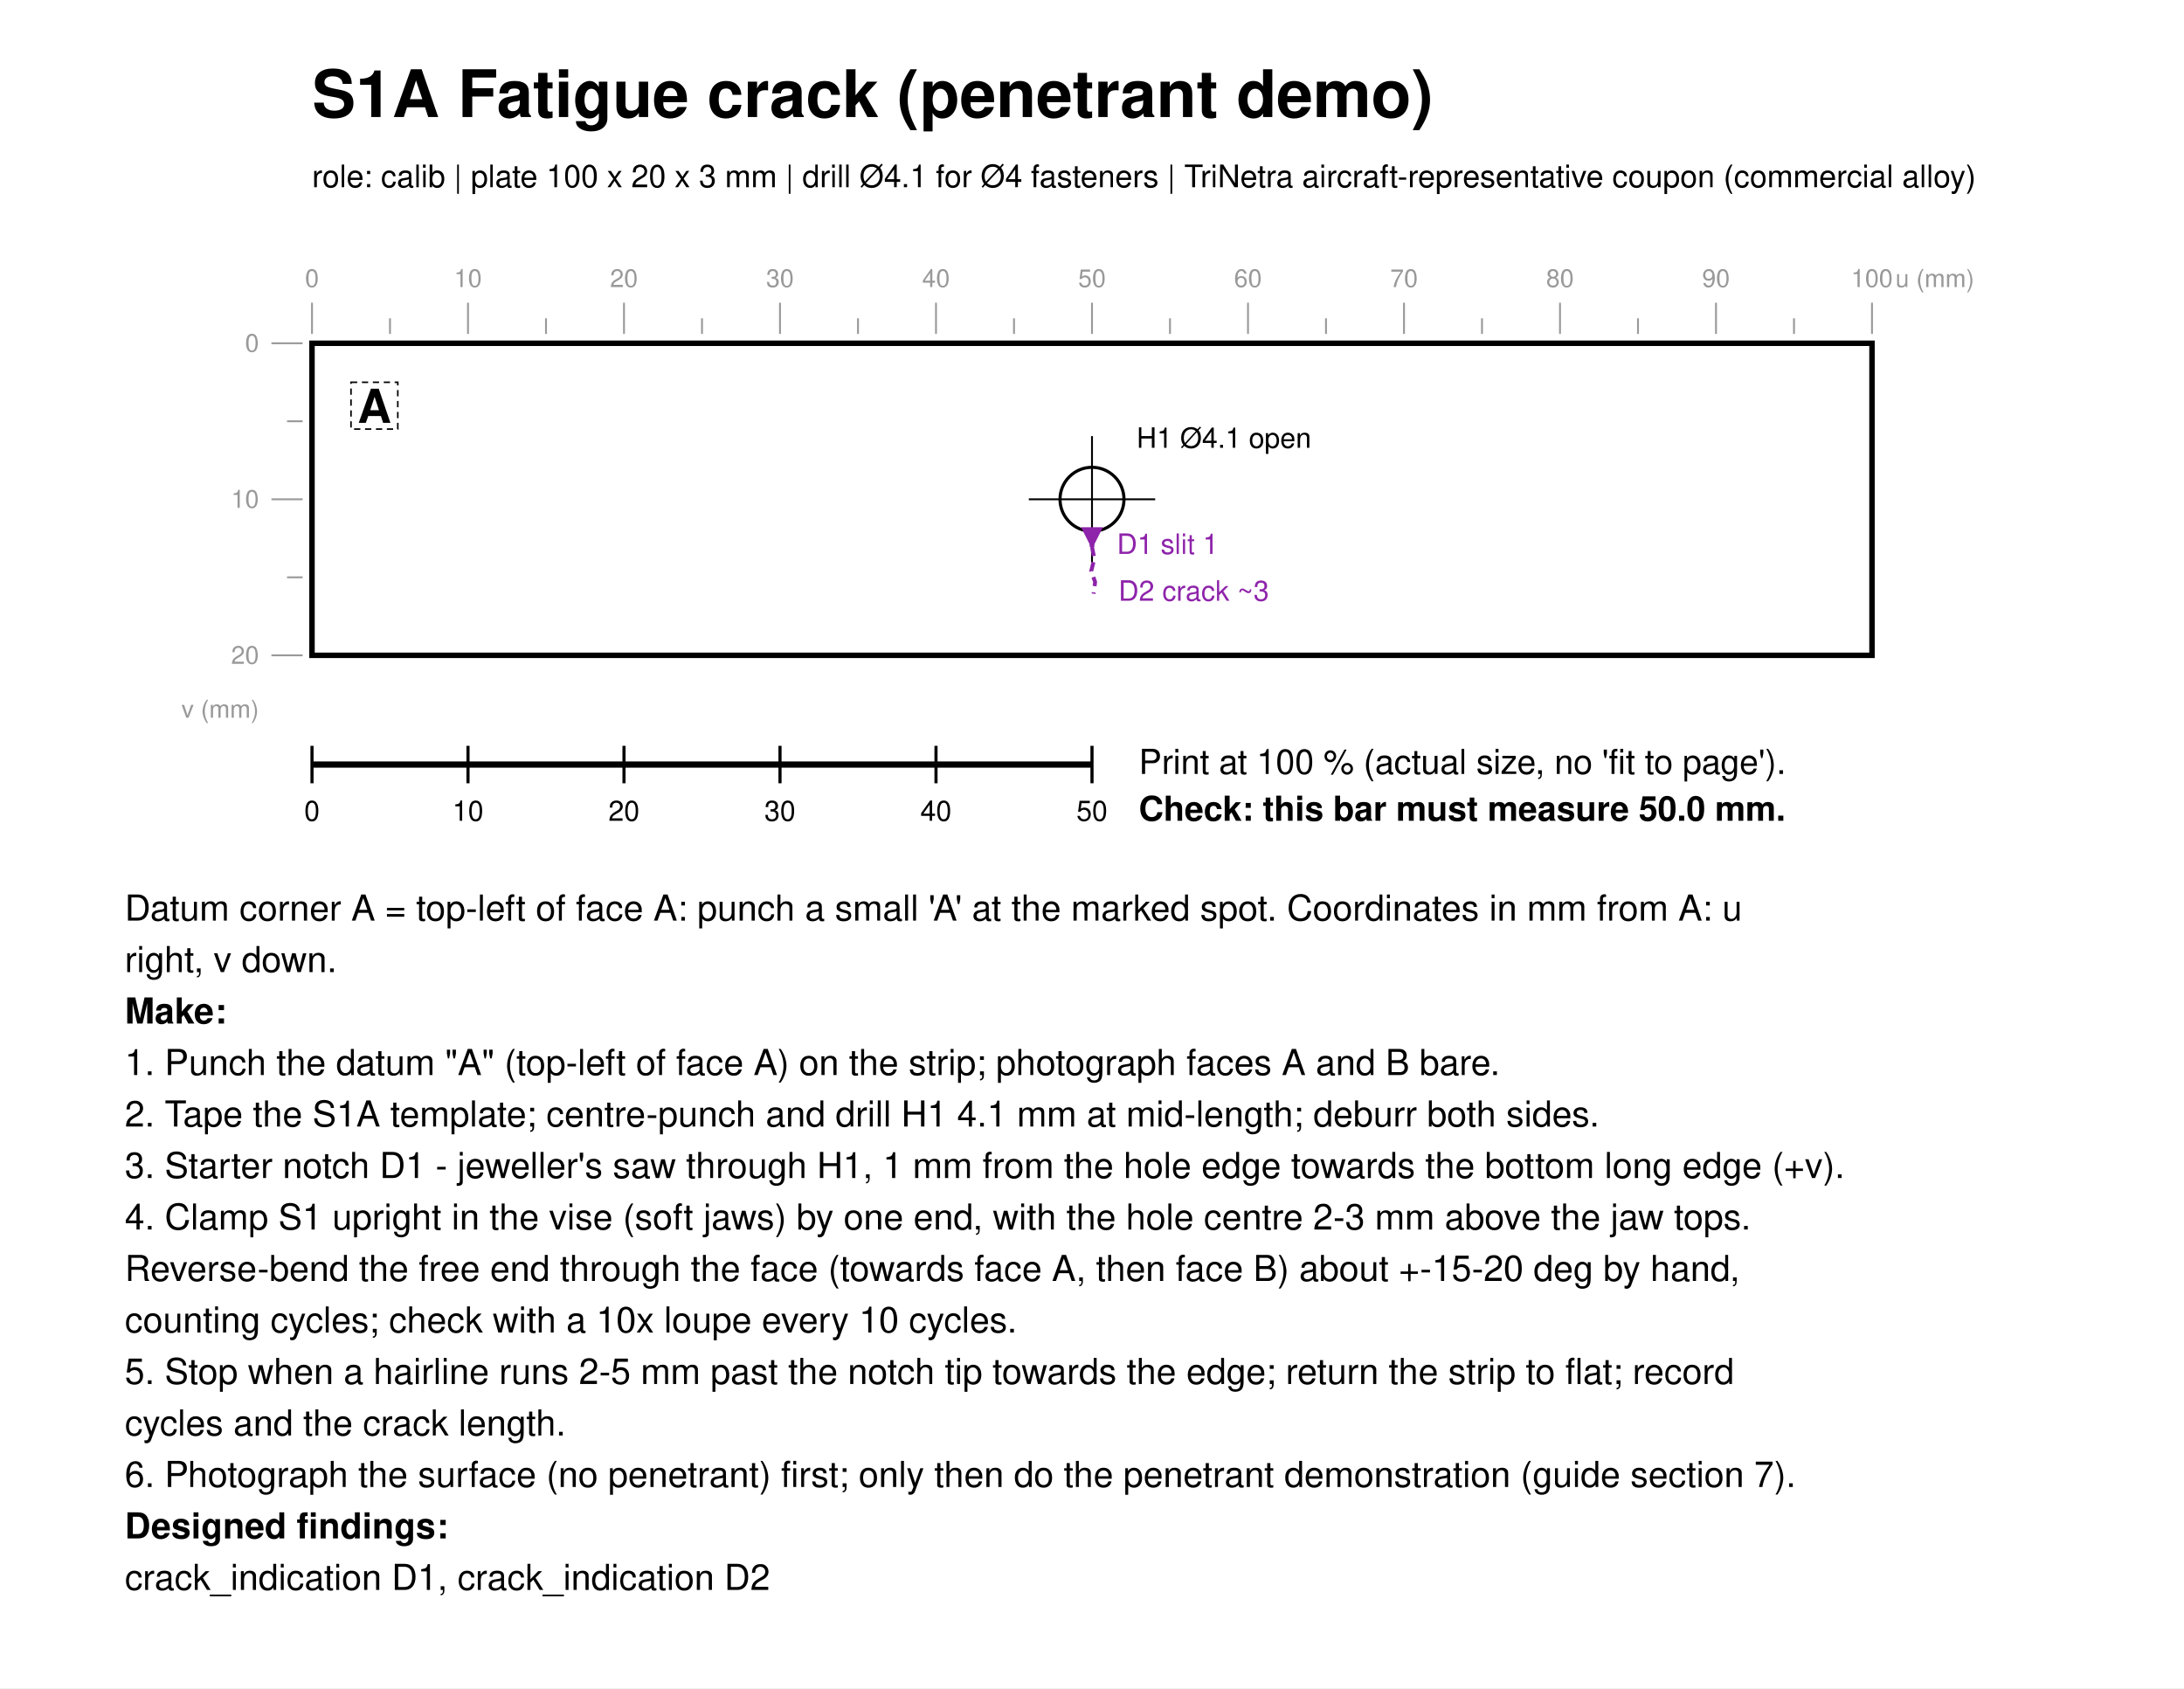
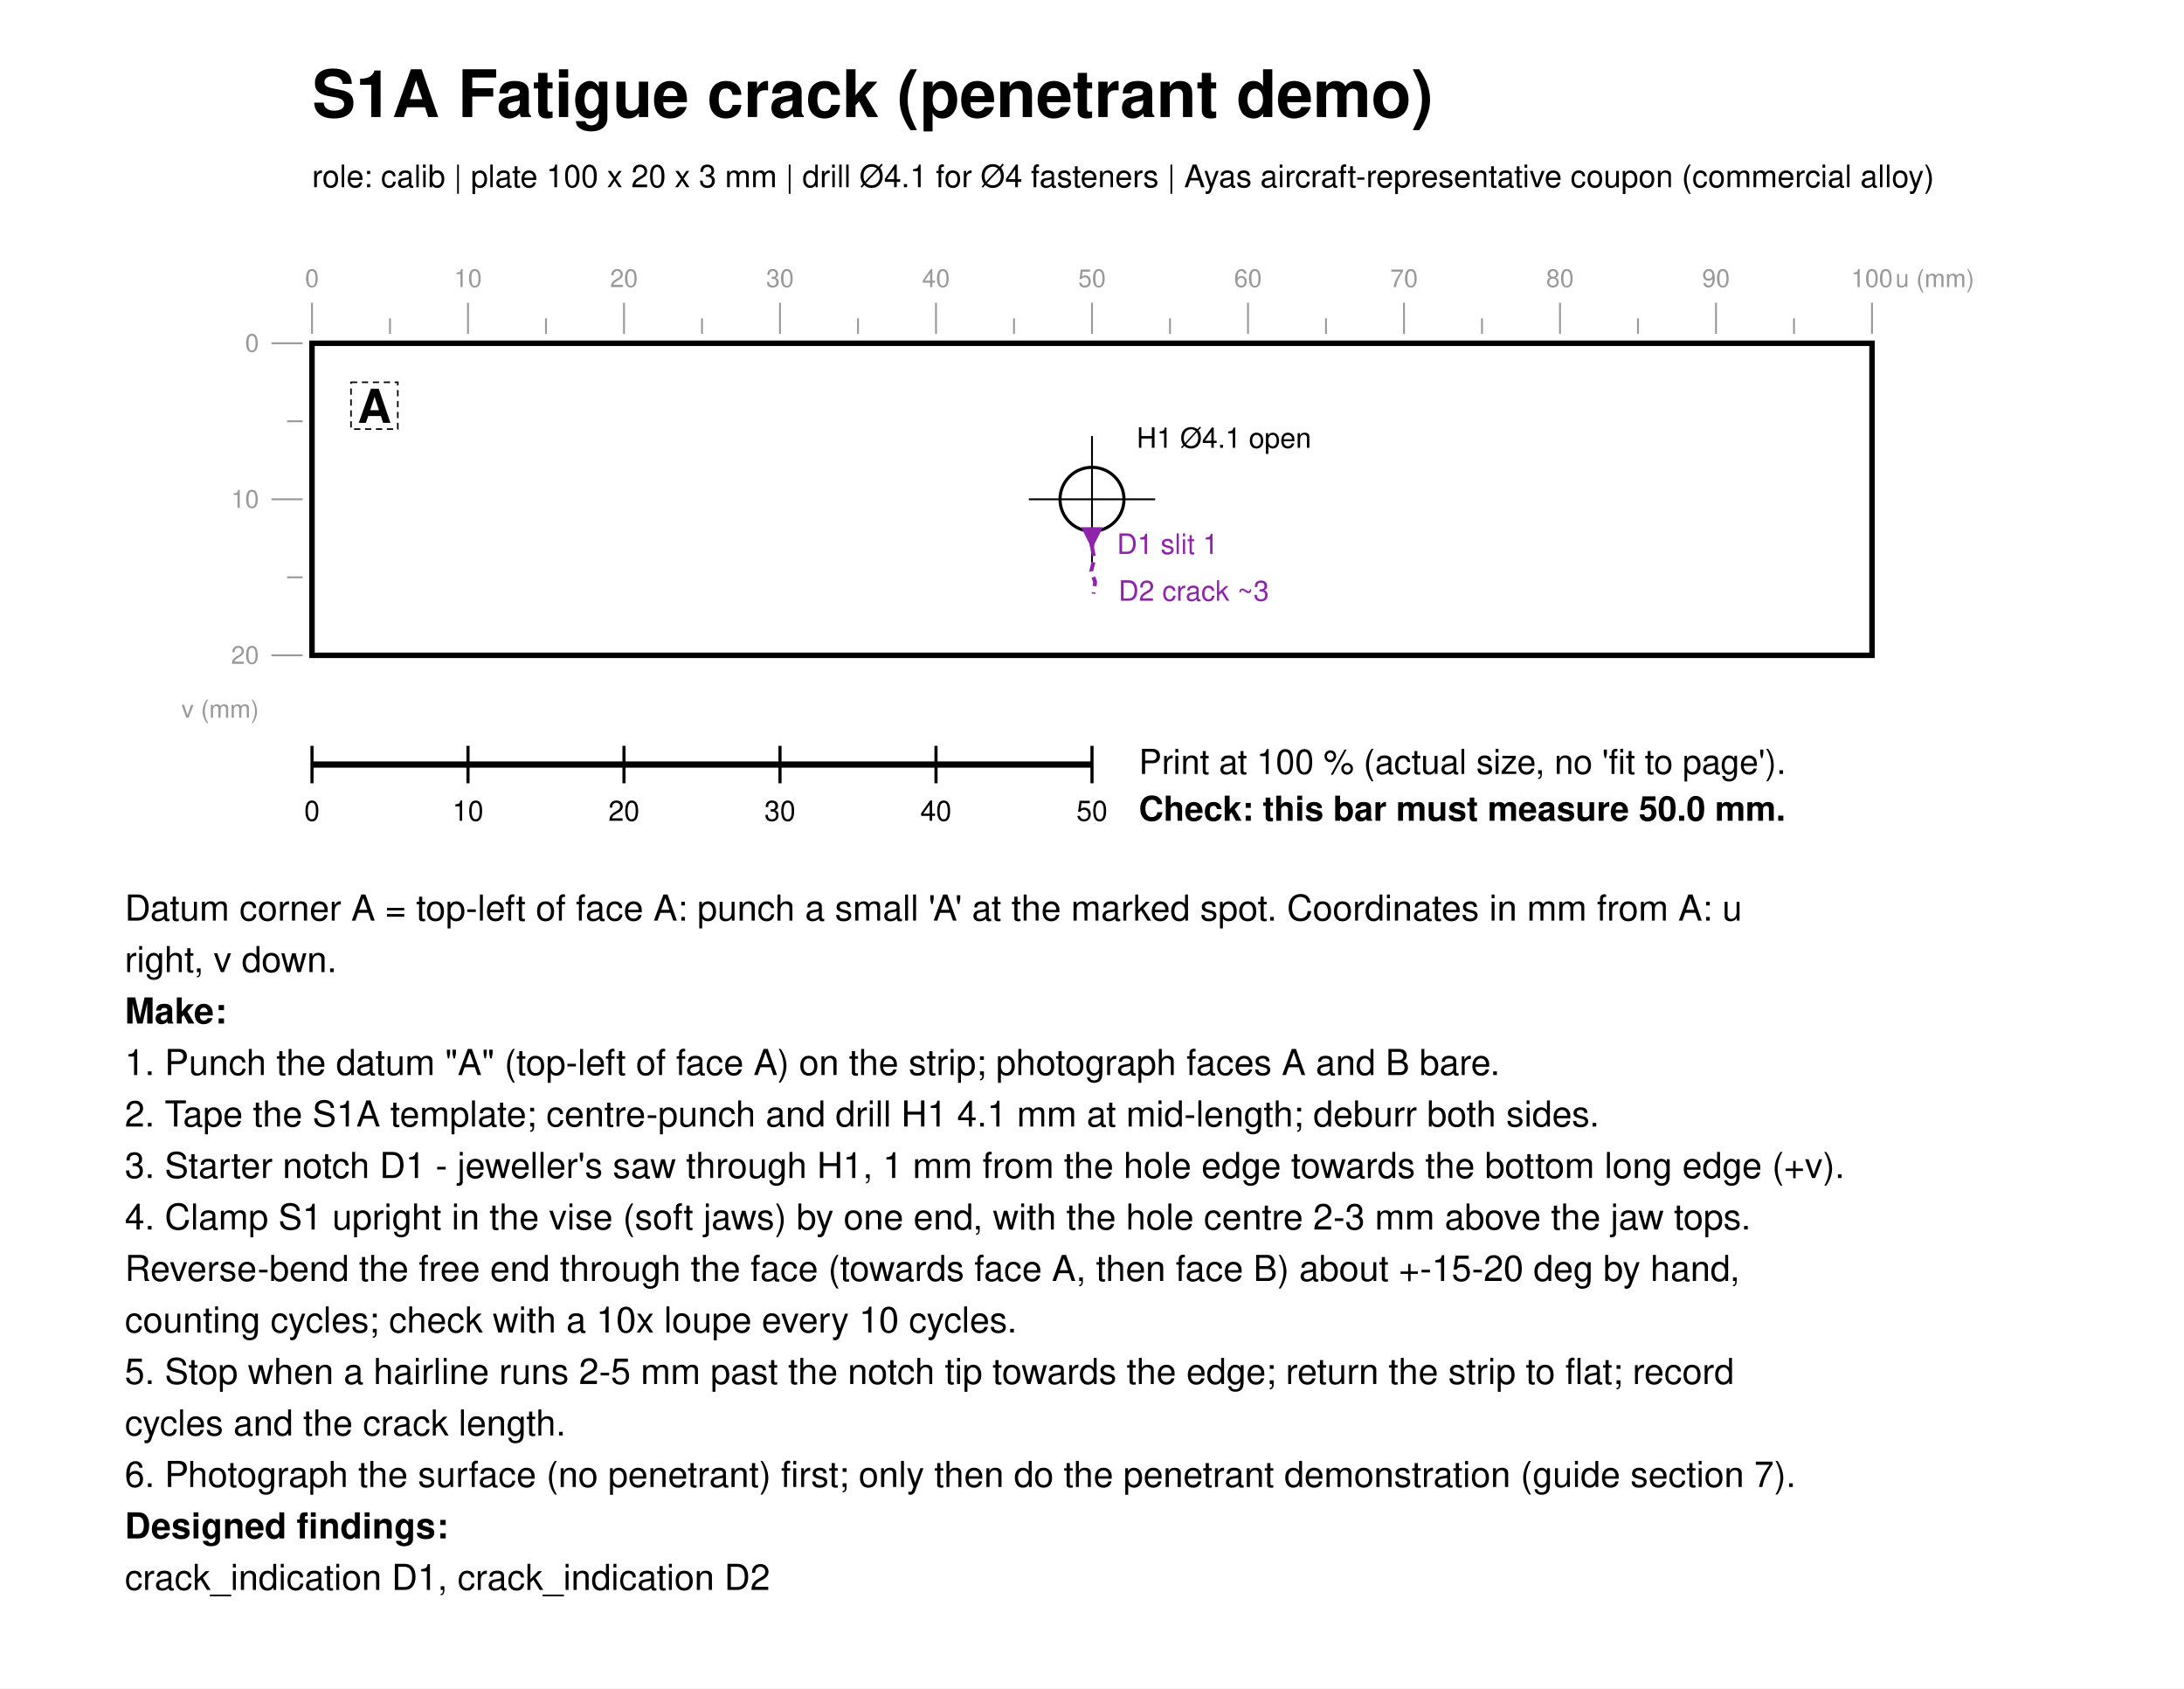
<svg xmlns="http://www.w3.org/2000/svg" width="140mm" height="108.2mm" viewBox="0 0 140 108.2" font-family="Helvetica, Arial, sans-serif">
  <defs>
    <pattern id="hatch-corrosion" patternUnits="userSpaceOnUse" width="0.8" height="0.8" patternTransform="rotate(45)">
      <path d="M0 0.4H0.8" stroke="#b35a00" stroke-width="0.15" />
    </pattern>
    <pattern id="hatch-scratch" patternUnits="userSpaceOnUse" width="0.8" height="0.8" patternTransform="rotate(0)">
      <path d="M0 0.4H0.8" stroke="#1f5fbf" stroke-width="0.15" />
    </pattern>
    <marker id="arrow" viewBox="0 0 10 10" refX="9" refY="5" markerUnits="userSpaceOnUse" markerWidth="1.4" markerHeight="1.4" orient="auto">
      <path d="M0 0L10 5L0 10z" fill="#8e24aa" />
    </marker>
  </defs>
  <rect x="0" y="0" width="140" height="108.2" fill="#ffffff" />
  <text x="20" y="7.5" font-size="4.2" fill="#000" text-anchor="start" font-weight="bold">S1A  Fatigue crack (penetrant demo)</text>
-   <text x="20" y="12" font-size="2" fill="#000" text-anchor="start" font-weight="normal">role: calib  |  plate 100 x 20 x 3 mm  |  drill Ø4.1 for Ø4 fasteners  |  TriNetra aircraft-representative coupon (commercial alloy)</text>
+   <text x="20" y="12" font-size="2" fill="#000" text-anchor="start" font-weight="normal">role: calib  |  plate 100 x 20 x 3 mm  |  drill Ø4.1 for Ø4 fasteners  |  Ayas aircraft-representative coupon (commercial alloy)</text>
  <g transform="translate(20 22)">
    <line x1="0" y1="-0.6" x2="0" y2="-2.6" stroke="#999999" stroke-width="0.12" />
    <text x="0" y="-3.6" font-size="1.6" fill="#999999" text-anchor="middle" font-weight="normal">0</text>
    <line x1="5" y1="-0.6" x2="5" y2="-1.6" stroke="#999999" stroke-width="0.12" />
    <line x1="10" y1="-0.6" x2="10" y2="-2.6" stroke="#999999" stroke-width="0.12" />
    <text x="10" y="-3.6" font-size="1.6" fill="#999999" text-anchor="middle" font-weight="normal">10</text>
    <line x1="15" y1="-0.6" x2="15" y2="-1.6" stroke="#999999" stroke-width="0.12" />
    <line x1="20" y1="-0.6" x2="20" y2="-2.6" stroke="#999999" stroke-width="0.12" />
    <text x="20" y="-3.6" font-size="1.6" fill="#999999" text-anchor="middle" font-weight="normal">20</text>
    <line x1="25" y1="-0.6" x2="25" y2="-1.6" stroke="#999999" stroke-width="0.12" />
    <line x1="30" y1="-0.6" x2="30" y2="-2.6" stroke="#999999" stroke-width="0.12" />
    <text x="30" y="-3.6" font-size="1.6" fill="#999999" text-anchor="middle" font-weight="normal">30</text>
    <line x1="35" y1="-0.6" x2="35" y2="-1.6" stroke="#999999" stroke-width="0.12" />
    <line x1="40" y1="-0.6" x2="40" y2="-2.6" stroke="#999999" stroke-width="0.12" />
    <text x="40" y="-3.6" font-size="1.6" fill="#999999" text-anchor="middle" font-weight="normal">40</text>
    <line x1="45" y1="-0.6" x2="45" y2="-1.6" stroke="#999999" stroke-width="0.12" />
    <line x1="50" y1="-0.6" x2="50" y2="-2.6" stroke="#999999" stroke-width="0.12" />
    <text x="50" y="-3.6" font-size="1.6" fill="#999999" text-anchor="middle" font-weight="normal">50</text>
    <line x1="55" y1="-0.6" x2="55" y2="-1.6" stroke="#999999" stroke-width="0.12" />
    <line x1="60" y1="-0.6" x2="60" y2="-2.6" stroke="#999999" stroke-width="0.12" />
    <text x="60" y="-3.6" font-size="1.6" fill="#999999" text-anchor="middle" font-weight="normal">60</text>
    <line x1="65" y1="-0.6" x2="65" y2="-1.6" stroke="#999999" stroke-width="0.12" />
    <line x1="70" y1="-0.6" x2="70" y2="-2.6" stroke="#999999" stroke-width="0.12" />
    <text x="70" y="-3.6" font-size="1.6" fill="#999999" text-anchor="middle" font-weight="normal">70</text>
    <line x1="75" y1="-0.6" x2="75" y2="-1.6" stroke="#999999" stroke-width="0.12" />
    <line x1="80" y1="-0.6" x2="80" y2="-2.6" stroke="#999999" stroke-width="0.12" />
    <text x="80" y="-3.6" font-size="1.6" fill="#999999" text-anchor="middle" font-weight="normal">80</text>
    <line x1="85" y1="-0.6" x2="85" y2="-1.6" stroke="#999999" stroke-width="0.12" />
    <line x1="90" y1="-0.6" x2="90" y2="-2.6" stroke="#999999" stroke-width="0.12" />
    <text x="90" y="-3.6" font-size="1.6" fill="#999999" text-anchor="middle" font-weight="normal">90</text>
    <line x1="95" y1="-0.6" x2="95" y2="-1.6" stroke="#999999" stroke-width="0.12" />
    <line x1="100" y1="-0.6" x2="100" y2="-2.6" stroke="#999999" stroke-width="0.12" />
    <text x="100" y="-3.6" font-size="1.6" fill="#999999" text-anchor="middle" font-weight="normal">100</text>
    <line x1="-0.6" y1="0" x2="-2.6" y2="0" stroke="#999999" stroke-width="0.12" />
    <text x="-3.4" y="0.55" font-size="1.6" fill="#999999" text-anchor="end" font-weight="normal">0</text>
    <line x1="-0.6" y1="5" x2="-1.6" y2="5" stroke="#999999" stroke-width="0.12" />
    <line x1="-0.6" y1="10" x2="-2.6" y2="10" stroke="#999999" stroke-width="0.12" />
    <text x="-3.4" y="10.55" font-size="1.6" fill="#999999" text-anchor="end" font-weight="normal">10</text>
    <line x1="-0.6" y1="15" x2="-1.6" y2="15" stroke="#999999" stroke-width="0.12" />
    <line x1="-0.6" y1="20" x2="-2.6" y2="20" stroke="#999999" stroke-width="0.12" />
    <text x="-3.4" y="20.55" font-size="1.6" fill="#999999" text-anchor="end" font-weight="normal">20</text>
    <text x="101.5" y="-3.6" font-size="1.6" fill="#999999" text-anchor="start" font-weight="normal">u (mm)</text>
    <text x="-3.4" y="24" font-size="1.6" fill="#999999" text-anchor="end" font-weight="normal">v (mm)</text>
    <rect x="0" y="0" width="100" height="20" fill="none" stroke="#000" stroke-width="0.35" />
    <rect x="2.5" y="2.5" width="3" height="3" fill="none" stroke="#000" stroke-width="0.1" stroke-dasharray="0.4 0.3" />
    <text x="4" y="5.1" font-size="3" fill="#000" text-anchor="middle" font-weight="bold">A</text>
    <g>
      <path d="M45.95 10H54.05M50 5.95V14.05" stroke="#000000" stroke-width="0.12" fill="none" />
      <ellipse cx="50" cy="10" rx="2.05" ry="2.05" transform="rotate(0 50 10)" fill="none" stroke="#000000" stroke-width="0.2" />
    </g>
    <g>
      <line x1="50" y1="12.05" x2="50" y2="13.05" stroke="#8e24aa" stroke-width="0.3" marker-end="url(#arrow)" />
    </g>
    <g>
      <polyline points="50,13.05 50.15,13.8 49.95,14.6 50.2,15.3 50.1,16.05" fill="none" stroke="#8e24aa" stroke-width="0.25" stroke-dasharray="0.6 0.4" />
    </g>
    <text x="52.85" y="6.7" font-size="1.8" fill="#000" text-anchor="start" font-weight="normal">H1 Ø4.1 open</text>
    <text x="51.6" y="13.5" font-size="1.8" fill="#8e24aa" text-anchor="start" font-weight="normal">D1 slit 1</text>
    <text x="51.7" y="16.5" font-size="1.8" fill="#8e24aa" text-anchor="start" font-weight="normal">D2 crack ~3</text>
    <path d="M0 27H50" stroke="#000" stroke-width="0.4" />
    <line x1="0" y1="25.8" x2="0" y2="28.2" stroke="#000" stroke-width="0.2" />
    <text x="0" y="30.6" font-size="1.8" fill="#000" text-anchor="middle" font-weight="normal">0</text>
    <line x1="10" y1="25.8" x2="10" y2="28.2" stroke="#000" stroke-width="0.2" />
    <text x="10" y="30.6" font-size="1.8" fill="#000" text-anchor="middle" font-weight="normal">10</text>
    <line x1="20" y1="25.8" x2="20" y2="28.2" stroke="#000" stroke-width="0.2" />
    <text x="20" y="30.6" font-size="1.8" fill="#000" text-anchor="middle" font-weight="normal">20</text>
    <line x1="30" y1="25.8" x2="30" y2="28.2" stroke="#000" stroke-width="0.2" />
    <text x="30" y="30.6" font-size="1.8" fill="#000" text-anchor="middle" font-weight="normal">30</text>
    <line x1="40" y1="25.8" x2="40" y2="28.2" stroke="#000" stroke-width="0.2" />
    <text x="40" y="30.6" font-size="1.8" fill="#000" text-anchor="middle" font-weight="normal">40</text>
    <line x1="50" y1="25.8" x2="50" y2="28.2" stroke="#000" stroke-width="0.2" />
    <text x="50" y="30.6" font-size="1.8" fill="#000" text-anchor="middle" font-weight="normal">50</text>
    <text x="53" y="27.6" font-size="2.2" fill="#000" text-anchor="start" font-weight="normal">Print at 100 % (actual size, no 'fit to page').</text>
    <text x="53" y="30.6" font-size="2.2" fill="#000" text-anchor="start" font-weight="bold">Check: this bar must measure 50.0 mm.</text>
  </g>
  <text x="8" y="59" font-size="2.3" fill="#000" text-anchor="start" font-weight="normal">Datum corner A = top-left of face A: punch a small 'A' at the marked spot. Coordinates in mm from A: u</text>
  <text x="8" y="62.3" font-size="2.3" fill="#000" text-anchor="start" font-weight="normal">right, v down.</text>
  <text x="8" y="65.6" font-size="2.3" fill="#000" text-anchor="start" font-weight="bold">Make:</text>
  <text x="8" y="68.9" font-size="2.3" fill="#000" text-anchor="start" font-weight="normal">1. Punch the datum "A" (top-left of face A) on the strip; photograph faces A and B bare.</text>
  <text x="8" y="72.2" font-size="2.3" fill="#000" text-anchor="start" font-weight="normal">2. Tape the S1A template; centre-punch and drill H1 4.1 mm at mid-length; deburr both sides.</text>
  <text x="8" y="75.5" font-size="2.3" fill="#000" text-anchor="start" font-weight="normal">3. Starter notch D1 - jeweller's saw through H1, 1 mm from the hole edge towards the bottom long edge (+v).</text>
  <text x="8" y="78.8" font-size="2.3" fill="#000" text-anchor="start" font-weight="normal">4. Clamp S1 upright in the vise (soft jaws) by one end, with the hole centre 2-3 mm above the jaw tops.</text>
  <text x="8" y="82.1" font-size="2.3" fill="#000" text-anchor="start" font-weight="normal">    Reverse-bend the free end through the face (towards face A, then face B) about +-15-20 deg by hand,</text>
  <text x="8" y="85.4" font-size="2.3" fill="#000" text-anchor="start" font-weight="normal">    counting cycles; check with a 10x loupe every 10 cycles.</text>
  <text x="8" y="88.7" font-size="2.3" fill="#000" text-anchor="start" font-weight="normal">5. Stop when a hairline runs 2-5 mm past the notch tip towards the edge; return the strip to flat; record</text>
  <text x="8" y="92" font-size="2.3" fill="#000" text-anchor="start" font-weight="normal">    cycles and the crack length.</text>
  <text x="8" y="95.3" font-size="2.3" fill="#000" text-anchor="start" font-weight="normal">6. Photograph the surface (no penetrant) first; only then do the penetrant demonstration (guide section 7).</text>
  <text x="8" y="98.6" font-size="2.3" fill="#000" text-anchor="start" font-weight="bold">Designed findings:</text>
  <text x="8" y="101.9" font-size="2.3" fill="#000" text-anchor="start" font-weight="normal">crack_indication D1, crack_indication D2</text>
</svg>
